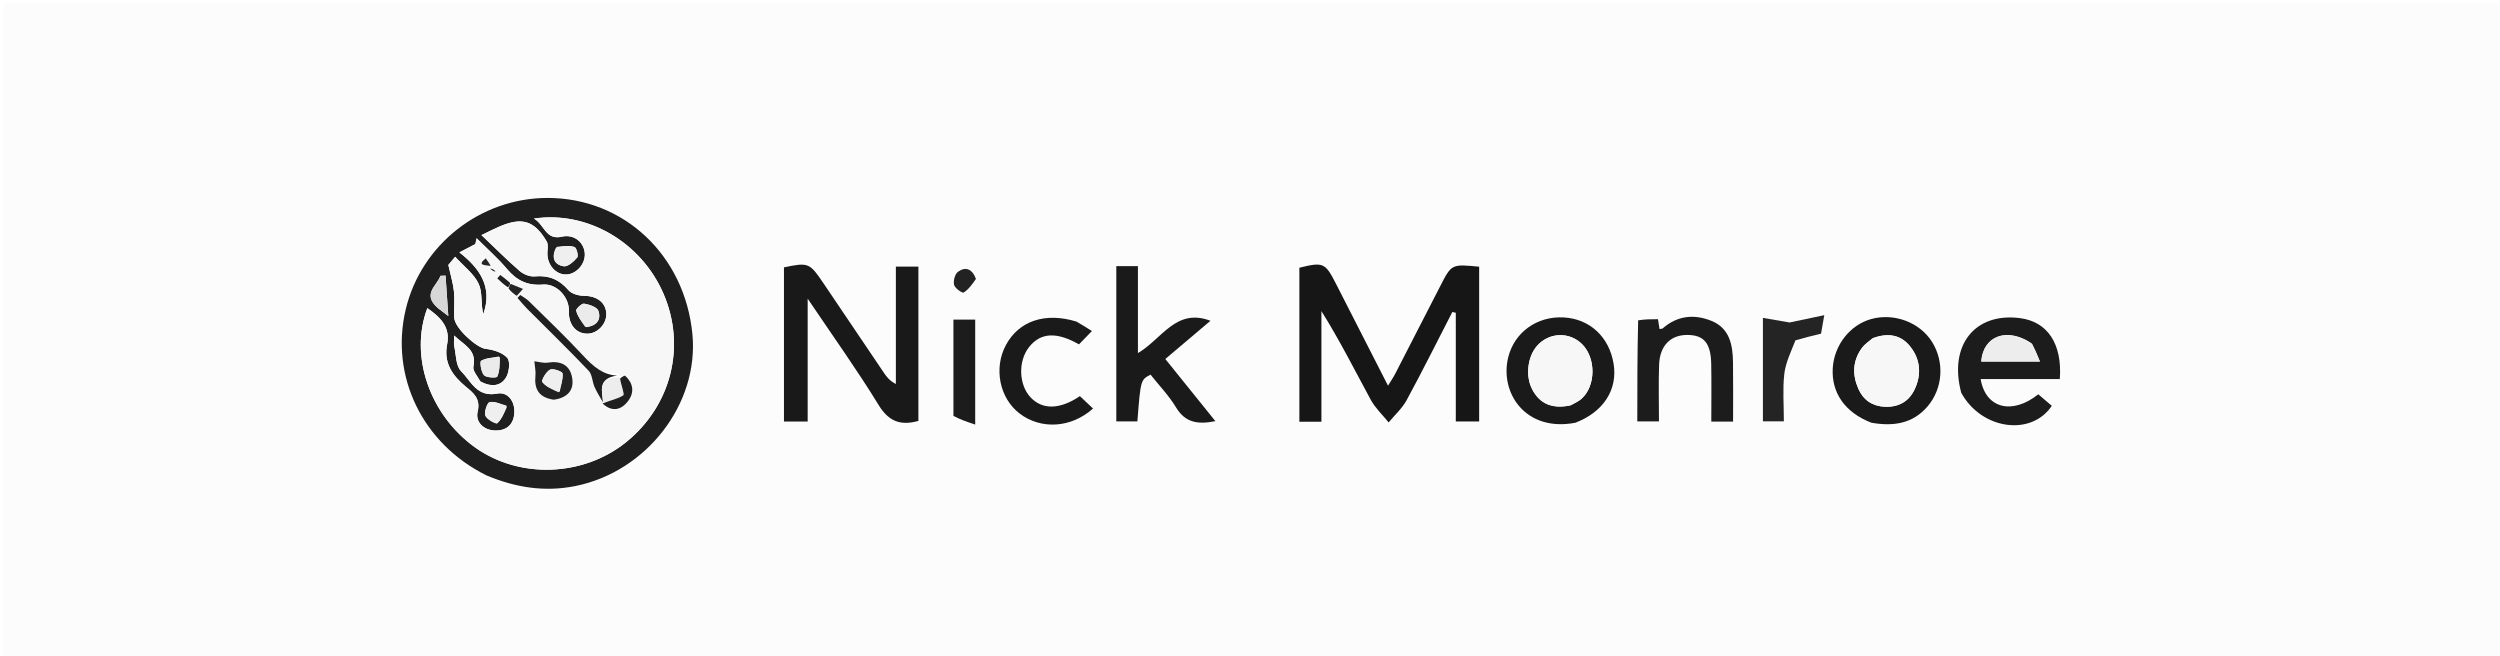
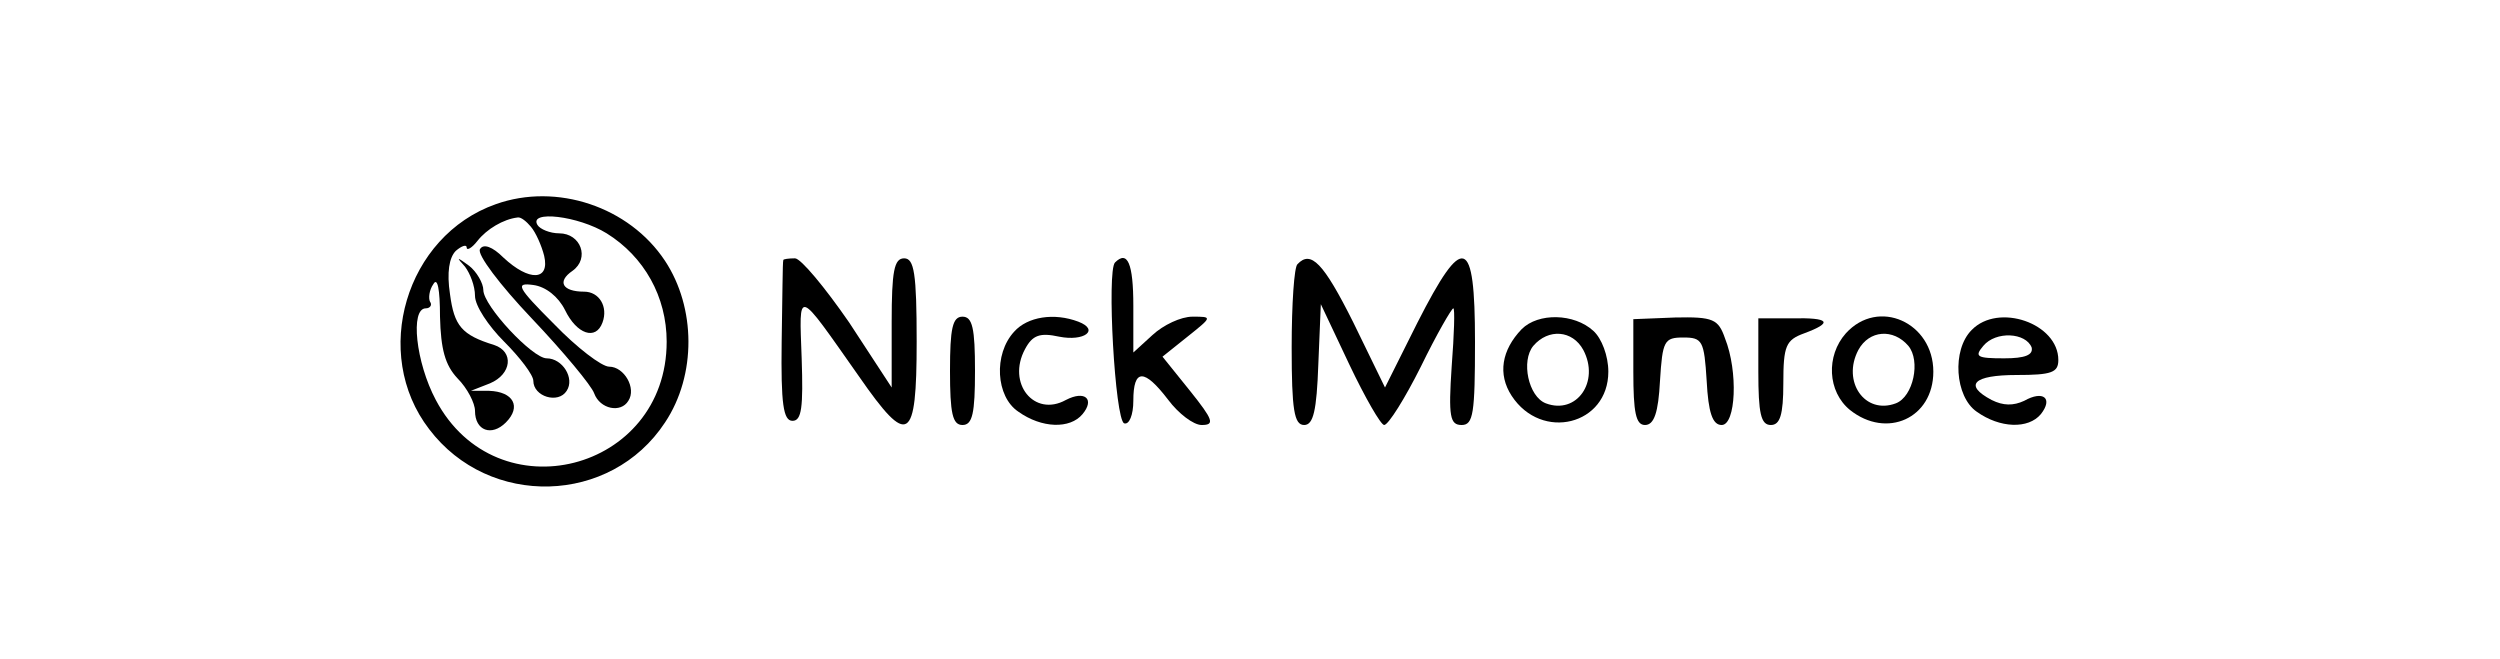
- <svg xmlns="http://www.w3.org/2000/svg" version="1.1" id="Layer_1" x="0px" y="0px" width="100%" viewBox="0 0 808 212" enable-background="new 0 0 808 212" xml:space="preserve">
-   <path fill="#FCFCFC" opacity="1" stroke="none" d=" M588,213   C392.048,213 196.596,213 1.072,213   C1.072,142.399 1.072,71.797 1.072,1.098   C270.333,1.098 539.667,1.098 808.973,1.098   C808.973,71.738 808.973,142.369 808.973,213   C735.464,213 661.982,213 588,213  M157.619,153.871   C166.733,157.616 176.045,159.062 185.877,157.104   C208.903,152.52 225.958,130.554 223.788,107.992   C221.333,82.482 201.623,63.962 176.942,63.973   C155.292,63.984 136.116,79.052 131.136,99.967   C125.988,121.586 136.532,143.427 157.619,153.871  M478.063,123.487   C478.063,111.04 478.063,98.594 478.063,86.199   C469.164,85.325 469.158,85.322 465.508,92.426   C460.652,101.877 455.813,111.338 450.942,120.781   C450.323,121.982 449.549,123.103 448.608,124.654   C442.771,113.223 437.263,102.428 431.748,91.637   C428.308,84.906 427.653,84.63 419.956,86.527   C419.956,103.123 419.956,119.695 419.956,136.299   C422.407,136.299 424.518,136.299 427.084,136.299   C427.084,124.239 427.084,112.397 427.084,100.555   C432.99,109.981 437.867,119.7 443.052,129.251   C444.506,131.928 446.867,134.112 448.812,136.522   C450.781,134.132 453.189,131.98 454.639,129.308   C459.736,119.914 464.505,110.34 469.398,100.835   C469.77,100.92 470.142,101.005 470.514,101.09   C470.514,112.754 470.514,124.419 470.514,136.225   C473.344,136.225 475.573,136.225 478.063,136.225   C478.063,132.109 478.063,128.295 478.063,123.487  M289.546,106.498   C289.546,112.369 289.546,118.239 289.546,124.109   C287.497,123.054 286.554,121.786 285.67,120.478   C279.146,110.83 272.633,101.175 266.121,91.52   C261.671,84.922 261.245,84.751 253.375,86.413   C253.375,103.024 253.375,119.603 253.375,136.229   C255.954,136.229 258.207,136.229 261.04,136.229   C261.04,123.261 261.04,110.595 261.04,96.529   C269.286,108.778 277.03,119.573 283.951,130.872   C287.233,136.23 291.021,137.649 296.828,136.042   C296.828,119.478 296.828,102.869 296.828,86.159   C294.438,86.159 292.045,86.159 289.545,86.159   C289.545,92.84 289.545,99.17 289.546,106.498  M360.788,121.49   C360.788,126.422 360.788,131.355 360.788,136.19   C363.473,136.19 365.556,136.19 367.604,136.19   C368.65,122.758 368.65,122.758 371.857,121.087   C374.612,124.567 377.783,127.842 380.074,131.646   C383.075,136.628 387.124,137.26 392.81,136.115   C387.214,129.168 381.964,122.65 376.629,116.027   C381.758,111.686 386.495,107.678 391.225,103.674   C380.061,99.41 375.489,109.629 367.778,114.112   C367.778,104.385 367.778,95.303 367.778,86.015   C365.381,86.015 363.286,86.015 360.788,86.015   C360.788,97.611 360.788,109.052 360.788,121.49  M633.984,127.324   C640.413,138.886 656.51,141.11 663.146,131.161   C661.681,129.912 660.198,128.648 658.776,127.435   C650.33,134.181 641.757,132.039 640.144,122.52   C648.752,122.52 657.28,122.52 665.734,122.52   C666.571,111.082 661.737,103.951 652.841,102.813   C638.274,100.95 629.76,111.557 633.984,127.324  M605.232,136.786   C612.02,137.882 618.229,136.894 622.952,131.392   C627.98,125.537 628.507,116.969 624.426,110.48   C620.449,104.157 612.155,101.054 604.746,103.118   C597.898,105.025 592.776,111.588 592.341,119.014   C591.876,126.957 596.318,133.357 605.232,136.786  M509.538,136.474   C518.264,133.161 522.875,125.897 521.523,117.599   C520.104,108.895 513.83,103.055 505.398,102.591   C496.883,102.121 489.506,107.282 487.466,115.429   C484.614,126.827 492.947,139.73 509.538,136.474  M529.173,103.905   C529.173,114.66 529.173,125.415 529.173,136.196   C531.82,136.196 533.878,136.196 536.178,136.196   C536.178,129.852 536.012,123.856 536.224,117.874   C536.443,111.683 539.96,108.2 545.43,108.254   C550.744,108.307 552.943,110.918 553.067,117.698   C553.179,123.811 553.091,129.927 553.091,136.267   C555.679,136.267 557.748,136.267 560.129,136.267   C560.129,129.677 560.197,123.369 560.108,117.062   C560.031,111.515 559.03,106.144 553.235,103.747   C547.657,101.44 542.163,101.953 537.382,106.132   C537.182,106.308 536.787,106.261 536.361,106.341   C536.195,105.278 536.029,104.218 535.864,103.164   C533.695,103.164 531.71,103.164 529.173,103.905  M347.552,103.819   C337.755,100.821 329.27,103.739 325.096,111.542   C321.101,119.009 323.04,128.688 329.525,133.643   C336.401,138.898 346.187,138.387 353.268,132.035   C351.822,130.668 350.398,129.323 349.025,128.026   C342.511,132.428 336.872,132.488 333.054,128.4   C329.246,124.323 329.019,116.713 332.57,112.203   C336.317,107.444 341.492,107.185 348.724,111.303   C350.072,109.915 351.387,108.562 352.913,106.991   C351.325,105.983 349.801,105.017 347.552,103.819  M580.63,109.765   C583.081,109.169 585.532,108.573 588.563,107.836   C588.765,106.684 589.058,105.002 589.608,101.86   C584.679,102.898 580.824,103.71 578.391,104.223   C574.844,103.612 572.352,103.183 569.772,102.738   C569.772,114.525 569.772,125.406 569.772,136.17   C572.193,136.17 574.244,136.17 576.547,136.17   C576.547,130.784 576.122,125.763 576.687,120.857   C577.104,117.238 578.814,113.768 580.63,109.765  M308.157,134.861   C310.305,135.584 312.452,136.308 315.186,137.229   C315.186,130.42 315.186,124.949 315.186,119.478   C315.186,114.056 315.186,108.634 315.186,103.29   C312.572,103.29 310.497,103.29 308.144,103.29   C308.144,113.725 308.144,123.849 308.157,134.861  M315.329,89.79   C314.188,86.807 311.987,86.085 309.585,87.874   C308.606,88.604 308.053,90.816 308.367,92.092   C308.632,93.166 311.029,94.817 311.449,94.555   C313.037,93.566 314.204,91.901 315.329,89.79  z" />
-   <path fill="#1F1F1F" opacity="1" stroke="none" d=" M157.296,153.678   C136.532,143.427 125.988,121.586 131.136,99.967   C136.116,79.052 155.292,63.984 176.942,63.973   C201.623,63.962 221.333,82.482 223.788,107.992   C225.958,130.554 208.903,152.52 185.877,157.104   C176.045,159.062 166.733,157.616 157.296,153.678  M155.091,123.179   C154.342,121.595 152.711,119.825 153,118.462   C154.131,113.113 150.124,111.622 146.777,108.446   C146.777,110.209 146.629,111.068 146.804,111.856   C147.417,114.623 147.289,118.218 149.006,119.932   C152.17,123.09 154.088,128.484 160.676,127.21   C164.062,126.555 166.423,129.601 166.238,133.368   C166.056,137.095 163.859,139.193 160.101,139.142   C156.238,139.09 153.596,136.307 154.368,133.101   C155.416,128.744 152.914,126.947 150.528,124.961   C146.173,121.335 143.34,117.269 144.516,111.284   C145.625,105.642 142.261,102.492 138.122,99.585   C132.26,115.012 138.88,134.091 153.529,144.591   C167.793,154.816 188.468,154.111 202.334,142.926   C216.993,131.102 221.814,111.875 214.394,94.828   C207.207,78.316 189.888,68.058 172.566,70.646   C176.014,72.622 176.335,77.715 181.593,76.494   C185.43,75.603 188.707,78.195 189,81.848   C189.269,85.2 186.39,88.555 183.104,88.719   C179.691,88.889 176.803,85.6 176.919,81.75   C176.957,80.508 177.258,79.005 176.7,78.055   C172.736,71.306 168.751,70.091 161.481,73.191   C159.85,73.887 158.274,74.709 155.607,75.982   C160.008,80.161 163.851,84.025 167.96,87.582   C169.189,88.646 171.22,89.48 172.781,89.333   C177.33,88.905 180.732,90.3 183.717,93.775   C184.743,94.969 187.015,95.599 188.72,95.603   C192.856,95.613 195.841,97.752 195.958,101.398   C196.066,104.783 193.017,107.918 189.687,107.848   C186.091,107.771 183.704,104.798 183.87,100.601   C184.045,96.175 180.004,91.592 175.492,91.97   C170.5,92.389 167.007,90.673 163.863,86.937   C160.872,83.383 157.335,80.287 154.038,76.99   C153.903,77.622 153.767,78.254 153.632,78.886   C152.15,79.659 150.668,80.431 148.47,81.577   C154.984,86.622 159.338,92.746 156.192,101.537   C155.348,98.285 156.017,94.532 154.694,91.714   C153.172,88.473 149.889,86.058 147.101,82.985   C145.792,84.561 144.918,85.614 144.903,85.633   C145.696,89.25 146.473,91.694 146.715,94.19   C146.988,96.995 146.681,99.851 146.805,102.677   C146.954,106.077 154.089,112.437 156.947,112.748   C159.419,113.016 162.382,113.933 163.935,115.646   C164.963,116.779 164.58,120.228 163.594,121.921   C161.883,124.856 158.8,125.188 155.091,123.179  M141.657,99.69   C142.474,100.307 143.291,100.924 144.892,102.133   C144.55,97.103 144.277,93.088 144.004,89.073   C143.452,89.099 142.9,89.126 142.349,89.152   C141.254,92.388 136.277,95.033 141.657,99.69  M189.516,105.754   C192.737,105.379 194.412,103.382 193.394,100.454   C192.973,99.242 190.461,98.422 188.779,98.136   C188.025,98.008 186.076,99.862 186.219,100.413   C186.692,102.231 187.872,103.864 189.516,105.754  M161.327,115.209   C159.343,115.608 157.155,115.655 155.5,116.617   C154.998,116.909 155.467,120.174 156.423,121.254   C157.173,122.103 160.501,122.191 160.702,121.739   C161.505,119.929 161.533,117.777 161.327,115.209  M163.729,131.104   C161.892,130.644 159.944,129.628 158.267,129.964   C157.467,130.124 156.441,133.116 156.875,134.345   C157.298,135.543 160.37,137.112 160.69,136.814   C162.107,135.495 162.95,133.561 163.729,131.104  M179.68,80.106   C178.171,83.099 178.968,85.543 182.192,86.066   C183.509,86.279 185.458,84.536 186.559,83.216   C187.027,82.656 186.335,80.058 185.686,79.843   C184.002,79.284 182.051,79.533 179.68,80.106  z" />
-   <path fill="#161616" opacity="1" stroke="none" d=" M478.063,123.984   C478.063,128.295 478.063,132.109 478.063,136.225   C475.573,136.225 473.344,136.225 470.514,136.225   C470.514,124.419 470.514,112.754 470.514,101.09   C470.142,101.005 469.77,100.92 469.398,100.835   C464.505,110.34 459.736,119.914 454.639,129.308   C453.189,131.98 450.781,134.132 448.812,136.522   C446.867,134.112 444.506,131.928 443.052,129.251   C437.867,119.7 432.99,109.981 427.084,100.555   C427.084,112.397 427.084,124.239 427.084,136.299   C424.518,136.299 422.407,136.299 419.956,136.299   C419.956,119.695 419.956,103.123 419.956,86.527   C427.653,84.63 428.308,84.906 431.748,91.637   C437.263,102.428 442.771,113.223 448.608,124.654   C449.549,123.103 450.323,121.982 450.942,120.781   C455.813,111.338 460.652,101.877 465.508,92.426   C469.158,85.322 469.164,85.325 478.063,86.199   C478.063,98.594 478.063,111.04 478.063,123.984  z" />
-   <path fill="#191919" opacity="1" stroke="none" d=" M289.545,105.999   C289.545,99.17 289.545,92.84 289.545,86.159   C292.045,86.159 294.438,86.159 296.828,86.159   C296.828,102.869 296.828,119.478 296.828,136.042   C291.021,137.649 287.233,136.23 283.951,130.872   C277.03,119.573 269.286,108.778 261.04,96.529   C261.04,110.595 261.04,123.261 261.04,136.229   C258.207,136.229 255.954,136.229 253.375,136.229   C253.375,119.603 253.375,103.024 253.375,86.413   C261.245,84.751 261.671,84.922 266.121,91.52   C272.633,101.175 279.146,110.83 285.67,120.478   C286.554,121.786 287.497,123.054 289.546,124.109   C289.546,118.239 289.546,112.369 289.545,105.999  z" />
-   <path fill="#1A1A1A" opacity="1" stroke="none" d=" M360.788,120.991   C360.788,109.052 360.788,97.611 360.788,86.015   C363.286,86.015 365.381,86.015 367.778,86.015   C367.778,95.303 367.778,104.385 367.778,114.112   C375.489,109.629 380.061,99.41 391.225,103.674   C386.495,107.678 381.758,111.686 376.629,116.027   C381.964,122.65 387.214,129.168 392.81,136.115   C387.124,137.26 383.075,136.628 380.074,131.646   C377.783,127.842 374.612,124.567 371.857,121.087   C368.65,122.758 368.65,122.758 367.604,136.19   C365.556,136.19 363.473,136.19 360.788,136.19   C360.788,131.355 360.788,126.422 360.788,120.991  z" />
-   <path fill="#1C1C1C" opacity="1" stroke="none" d=" M633.872,126.952   C629.76,111.557 638.274,100.95 652.841,102.813   C661.737,103.951 666.571,111.082 665.734,122.52   C657.28,122.52 648.752,122.52 640.144,122.52   C641.757,132.039 650.33,134.181 658.776,127.435   C660.198,128.648 661.681,129.912 663.146,131.161   C656.51,141.11 640.413,138.886 633.872,126.952  M656.552,110.931   C648.789,105.706 640.986,108.409 640.335,116.849   C645.131,116.849 649.908,116.849 654.686,116.849   C655.977,116.849 657.268,116.849 659.31,116.849   C658.418,114.68 657.758,113.075 656.552,110.931  z" />
-   <path fill="#1A1A1A" opacity="1" stroke="none" d=" M604.845,136.628   C596.318,133.357 591.876,126.957 592.341,119.014   C592.776,111.588 597.898,105.025 604.746,103.118   C612.155,101.054 620.449,104.157 624.426,110.48   C628.507,116.969 627.98,125.537 622.952,131.392   C618.229,136.894 612.02,137.882 604.845,136.628  M605.124,109.384   C604.015,110.375 602.699,111.213 601.833,112.384   C598.788,116.495 598.601,121.015 600.596,125.598   C602.192,129.263 605.102,131.272 609.142,131.457   C613.581,131.661 616.966,129.792 618.836,125.787   C621.05,121.047 620.692,116.264 617.477,112.118   C614.501,108.281 610.4,107.423 605.124,109.384  z" />
-   <path fill="#1A1A1A" opacity="1" stroke="none" d=" M509.147,136.633   C492.947,139.73 484.614,126.827 487.466,115.429   C489.506,107.282 496.883,102.121 505.398,102.591   C513.83,103.055 520.104,108.895 521.523,117.599   C522.875,125.897 518.264,133.161 509.147,136.633  M507.776,130.963   C508.907,130.278 510.177,129.748 511.145,128.882   C515.793,124.722 515.863,115.791 511.366,111.272   C507.25,107.136 500.633,107.376 496.762,111.8   C493.711,115.287 492.94,121.555 495.237,125.894   C497.742,130.625 501.796,132.216 507.776,130.963  z" />
-   <path fill="#1C1C1C" opacity="1" stroke="none" d=" M529.449,103.535   C531.71,103.164 533.695,103.164 535.864,103.164   C536.029,104.218 536.195,105.278 536.361,106.341   C536.787,106.261 537.182,106.308 537.382,106.132   C542.163,101.953 547.657,101.44 553.235,103.747   C559.03,106.144 560.031,111.515 560.108,117.062   C560.197,123.369 560.129,129.677 560.129,136.267   C557.748,136.267 555.679,136.267 553.091,136.267   C553.091,129.927 553.179,123.811 553.067,117.698   C552.943,110.918 550.744,108.307 545.43,108.254   C539.96,108.2 536.443,111.683 536.224,117.874   C536.012,123.856 536.178,129.852 536.178,136.196   C533.878,136.196 531.82,136.196 529.173,136.196   C529.173,125.415 529.173,114.66 529.449,103.535  z" />
-   <path fill="#1A1A1A" opacity="1" stroke="none" d=" M347.915,103.935   C349.801,105.017 351.325,105.983 352.913,106.991   C351.387,108.562 350.072,109.915 348.724,111.303   C341.492,107.185 336.317,107.444 332.57,112.203   C329.019,116.713 329.246,124.323 333.054,128.4   C336.872,132.488 342.511,132.428 349.025,128.026   C350.398,129.323 351.822,130.668 353.268,132.035   C346.187,138.387 336.401,138.898 329.525,133.643   C323.04,128.688 321.101,119.009 325.096,111.542   C329.27,103.739 337.755,100.821 347.915,103.935  z" />
-   <path fill="#242424" opacity="1" stroke="none" d=" M580.289,109.998   C578.814,113.768 577.104,117.238 576.687,120.857   C576.122,125.763 576.547,130.784 576.547,136.17   C574.244,136.17 572.193,136.17 569.772,136.17   C569.772,125.406 569.772,114.525 569.772,102.738   C572.352,103.183 574.844,103.612 578.391,104.223   C580.824,103.71 584.679,102.898 589.608,101.86   C589.058,105.002 588.765,106.684 588.563,107.836   C585.532,108.573 583.081,109.169 580.289,109.998  z" />
-   <path fill="#1C1C1C" opacity="1" stroke="none" d=" M308.15,134.417   C308.144,123.849 308.144,113.725 308.144,103.29   C310.497,103.29 312.572,103.29 315.186,103.29   C315.186,108.634 315.186,114.056 315.186,119.478   C315.186,124.949 315.186,130.42 315.186,137.229   C312.452,136.308 310.305,135.584 308.15,134.417  z" />
-   <path fill="#222222" opacity="1" stroke="none" d=" M315.429,90.139   C314.204,91.901 313.037,93.566 311.449,94.555   C311.029,94.817 308.632,93.166 308.367,92.092   C308.053,90.816 308.606,88.604 309.585,87.874   C311.987,86.085 314.188,86.807 315.429,90.139  z" />
-   <path fill="#F7F7F7" opacity="1" stroke="none" d=" M155.39,123.413   C158.8,125.188 161.883,124.856 163.594,121.921   C164.58,120.228 164.963,116.779 163.935,115.646   C162.382,113.933 159.419,113.016 156.947,112.748   C154.089,112.437 146.954,106.077 146.805,102.677   C146.681,99.851 146.988,96.995 146.715,94.19   C146.473,91.694 145.696,89.25 144.903,85.633   C144.918,85.614 145.792,84.561 147.101,82.985   C149.889,86.058 153.172,88.473 154.694,91.714   C156.017,94.532 155.348,98.285 156.192,101.537   C159.338,92.746 154.984,86.622 148.47,81.577   C150.668,80.431 152.15,79.659 153.632,78.886   C153.767,78.254 153.903,77.622 154.038,76.99   C157.335,80.287 160.872,83.383 163.863,86.937   C167.007,90.673 170.5,92.389 175.492,91.97   C180.004,91.592 184.045,96.175 183.87,100.601   C183.704,104.798 186.091,107.771 189.687,107.848   C193.017,107.918 196.066,104.783 195.958,101.398   C195.841,97.752 192.856,95.613 188.72,95.603   C187.015,95.599 184.743,94.969 183.717,93.775   C180.732,90.3 177.33,88.905 172.781,89.333   C171.22,89.48 169.189,88.646 167.96,87.582   C163.851,84.025 160.008,80.161 155.607,75.982   C158.274,74.709 159.85,73.887 161.481,73.191   C168.751,70.091 172.736,71.306 176.7,78.055   C177.258,79.005 176.957,80.508 176.919,81.75   C176.803,85.6 179.691,88.889 183.104,88.719   C186.39,88.555 189.269,85.2 189,81.848   C188.707,78.195 185.43,75.603 181.593,76.494   C176.335,77.715 176.014,72.622 172.566,70.646   C189.888,68.058 207.207,78.316 214.394,94.828   C221.814,111.875 216.993,131.102 202.334,142.926   C188.468,154.111 167.793,154.816 153.529,144.591   C138.88,134.091 132.26,115.012 138.122,99.585   C142.261,102.492 145.625,105.642 144.516,111.284   C143.34,117.269 146.173,121.335 150.528,124.961   C152.914,126.947 155.416,128.744 154.368,133.101   C153.596,136.307 156.238,139.09 160.101,139.142   C163.859,139.193 166.056,137.095 166.238,133.368   C166.423,129.601 164.062,126.555 160.676,127.21   C154.088,128.484 152.17,123.09 149.006,119.932   C147.289,118.218 147.417,114.623 146.804,111.856   C146.629,111.068 146.777,110.209 146.777,108.446   C150.124,111.622 154.131,113.113 153,118.462   C152.711,119.825 154.342,121.595 155.39,123.413  M164.287,93.747   C165.194,94.368 166.102,94.989 167.01,95.61   C167.686,94.867 168.363,94.124 169.04,93.381   C167.704,92.835 166.367,92.289 164.682,91.081   C163.675,90.344 162.669,89.606 161.662,88.868   C161.349,89.24 161.036,89.613 160.724,89.985   C161.795,90.998 162.866,92.012 164.287,93.747  M194.504,130.789   C197.816,133.272 200.837,132.573 203.098,129.473   C205.105,126.723 204.634,123.83 202.087,121.481   C201.88,121.289 201.05,121.773 200.45,121.85   C200.45,121.85 200.168,121.795 199.915,120.563   C194.86,121.183 191.673,118.389 188.465,114.926   C182.835,108.851 176.816,103.135 170.915,97.313   C170.113,96.522 169.057,95.987 168.118,95.334   C167.833,95.654 167.548,95.974 167.263,96.294   C168.267,97.432 169.215,98.625 170.284,99.699   C176.952,106.396 183.737,112.981 190.251,119.824   C191.427,121.059 191.403,123.372 192.161,125.087   C192.919,126.802 193.963,128.391 194.928,130.023   C194.928,130.023 194.969,130.046 194.504,130.789  M179.401,129.188   C183.576,128.542 185.661,125.963 184.89,121.937   C184.111,117.866 181.111,116.551 177.045,117.197   C175.651,117.419 174.143,116.926 172.697,116.761   C172.839,118.421 173.2,119.949 173.052,121.425   C172.623,125.707 174.092,128.483 179.401,129.188  M156.605,83.127   C154.001,85.807 156.714,85.665 158.598,85.951   C158.194,85.253 157.79,84.554 156.605,83.127  M160.4,87.261   C159.726,87.092 159.053,86.922 158.379,86.753   C158.894,87.259 159.409,87.765 160.4,87.261  z" />
-   <path fill="#D7D7D7" opacity="1" stroke="none" d=" M141.4,99.434   C136.277,95.033 141.254,92.388 142.349,89.152   C142.9,89.126 143.452,89.099 144.004,89.073   C144.277,93.088 144.55,97.103 144.892,102.133   C143.291,100.924 142.474,100.307 141.4,99.434  z" />
-   <path fill="#EBEBEB" opacity="1" stroke="none" d=" M189.148,105.661   C187.872,103.864 186.692,102.231 186.219,100.413   C186.076,99.862 188.025,98.008 188.779,98.136   C190.461,98.422 192.973,99.242 193.394,100.454   C194.412,103.382 192.737,105.379 189.148,105.661  z" />
-   <path fill="#EBEBEB" opacity="1" stroke="none" d=" M161.587,115.48   C161.533,117.777 161.505,119.929 160.702,121.739   C160.501,122.191 157.173,122.103 156.423,121.254   C155.467,120.174 154.998,116.909 155.5,116.617   C157.155,115.655 159.343,115.608 161.587,115.48  z" />
-   <path fill="#EFEFEF" opacity="1" stroke="none" d=" M163.865,131.477   C162.95,133.561 162.107,135.495 160.69,136.814   C160.37,137.112 157.298,135.543 156.875,134.345   C156.441,133.116 157.467,130.124 158.267,129.964   C159.944,129.628 161.892,130.644 163.865,131.477  z" />
-   <path fill="#EFEFEF" opacity="1" stroke="none" d=" M179.943,79.783   C182.051,79.533 184.002,79.284 185.686,79.843   C186.335,80.058 187.027,82.656 186.559,83.216   C185.458,84.536 183.509,86.279 182.192,86.066   C178.968,85.543 178.171,83.099 179.943,79.783  z" />
-   <path fill="#EDEDED" opacity="1" stroke="none" d=" M656.825,111.2   C657.758,113.075 658.418,114.68 659.31,116.849   C657.268,116.849 655.977,116.849 654.686,116.849   C649.908,116.849 645.131,116.849 640.335,116.849   C640.986,108.409 648.789,105.706 656.825,111.2  z" />
-   <path fill="#F7F7F7" opacity="1" stroke="none" d=" M605.469,109.219   C610.4,107.423 614.501,108.281 617.477,112.118   C620.692,116.264 621.05,121.047 618.836,125.787   C616.966,129.792 613.581,131.661 609.142,131.457   C605.102,131.272 602.192,129.263 600.596,125.598   C598.601,121.015 598.788,116.495 601.833,112.384   C602.699,111.213 604.015,110.375 605.469,109.219  z" />
-   <path fill="#F7F7F7" opacity="1" stroke="none" d=" M507.372,131.068   C501.796,132.216 497.742,130.625 495.237,125.894   C492.94,121.555 493.711,115.287 496.762,111.8   C500.633,107.376 507.25,107.136 511.366,111.272   C515.863,115.791 515.793,124.722 511.145,128.882   C510.177,129.748 508.907,130.278 507.372,131.068  z" />
-   <path fill="#1F1F1F" opacity="1" stroke="none" d=" M194.881,130.035   C193.963,128.391 192.919,126.802 192.161,125.087   C191.403,123.372 191.427,121.059 190.251,119.824   C183.737,112.981 176.952,106.396 170.284,99.699   C169.215,98.625 168.267,97.432 167.263,96.294   C167.548,95.974 167.833,95.654 168.118,95.334   C169.057,95.987 170.113,96.522 170.915,97.313   C176.816,103.135 182.835,108.851 188.465,114.926   C191.673,118.389 194.86,121.183 199.487,121.385   C192.919,122.284 194.708,126.59 194.881,130.035  z" />
-   <path fill="#222222" opacity="1" stroke="none" d=" M178.991,129.188   C174.092,128.483 172.623,125.707 173.052,121.425   C173.2,119.949 172.839,118.421 172.697,116.761   C174.143,116.926 175.651,117.419 177.045,117.197   C181.111,116.551 184.111,117.866 184.89,121.937   C185.661,125.963 183.576,128.542 178.991,129.188  M180.883,126.661   C181.263,124.659 182.009,122.62 181.807,120.679   C181.744,120.076 178.701,118.967 177.76,119.47   C176.493,120.147 174.895,122.952 175.275,123.452   C176.426,124.971 178.461,125.82 180.883,126.661  z" />
-   <path fill="#EDEDED" opacity="1" stroke="none" d=" M194.905,130.029   C194.708,126.59 192.919,122.284 199.613,122.001   C200.168,121.795 200.45,121.85 200.374,122.309   C200.727,124.506 201.946,127.437 201.443,127.77   C199.594,128.994 197.174,129.358 194.969,130.046   C194.969,130.046 194.928,130.023 194.905,130.029  z" />
-   <path fill="#1F1F1F" opacity="1" stroke="none" d=" M194.736,130.418   C197.174,129.358 199.594,128.994 201.443,127.77   C201.946,127.437 200.727,124.506 200.404,122.356   C201.05,121.773 201.88,121.289 202.087,121.481   C204.634,123.83 205.105,126.723 203.098,129.473   C200.837,132.573 197.816,133.272 194.736,130.418  z" />
-   <path fill="#252525" opacity="1" stroke="none" d=" M165.031,91.744   C166.367,92.289 167.704,92.835 169.04,93.381   C168.363,94.124 167.686,94.867 167.01,95.61   C166.102,94.989 165.194,94.368 164.362,93.238   C164.636,92.401 164.833,92.072 165.031,91.744  z" />
-   <path fill="#1F1F1F" opacity="1" stroke="none" d=" M164.856,91.412   C164.833,92.072 164.636,92.401 164.188,92.878   C162.866,92.012 161.795,90.998 160.724,89.985   C161.036,89.613 161.349,89.24 161.662,88.868   C162.669,89.606 163.675,90.344 164.856,91.412  z" />
-   <path fill="#252525" opacity="1" stroke="none" d=" M156.996,83.492   C157.79,84.554 158.194,85.253 158.598,85.951   C156.714,85.665 154.001,85.807 156.996,83.492  z" />
-   <path fill="#252525" opacity="1" stroke="none" d=" M160.161,87.766   C159.409,87.765 158.894,87.259 158.379,86.753   C159.053,86.922 159.726,87.092 160.161,87.766  z" />
-   <path fill="#EFEFEF" opacity="1" stroke="none" d=" M180.517,126.795   C178.461,125.82 176.426,124.971 175.275,123.452   C174.895,122.952 176.493,120.147 177.76,119.47   C178.701,118.967 181.744,120.076 181.807,120.679   C182.009,122.62 181.263,124.659 180.517,126.795  z" />
+ <svg xmlns="http://www.w3.org/2000/svg" version="1.0" width="300pt" height="79pt" viewBox="0 0 300 79" preserveAspectRatio="xMidYMid meet">
+   <g transform="translate(0,79) scale(0.1,-0.1)" fill="#000000" stroke="none">
+     <path d="M595 545 c-108 -38 -150 -179 -80 -270 72 -95 218 -91 283 8 38 57 37 138 0 194 -43 65 -130 94 -203 68z m42 -27 c6 -7 13 -23 16 -35 7 -30 -18 -31 -49 -2 -13 13 -24 17 -28 10 -4 -6 24 -43 62 -83 38 -40 72 -81 75 -90 7 -19 32 -24 41 -9 10 15 -5 41 -23 41 -9 0 -39 23 -66 51 -45 45 -47 50 -25 47 15 -2 30 -14 38 -30 14 -29 37 -37 45 -15 7 19 -4 37 -22 37 -26 0 -33 12 -14 25 21 15 10 45 -16 45 -11 0 -23 5 -26 10 -11 18 49 11 83 -10 45 -28 72 -76 72 -130 0 -156 -204 -208 -277 -70 -24 45 -31 110 -12 110 5 0 8 4 5 8 -2 4 -1 14 4 21 5 9 8 -6 8 -39 1 -39 6 -58 21 -74 12 -12 21 -30 21 -39 0 -24 20 -31 37 -14 19 19 9 37 -20 38 l-22 0 23 9 c26 11 29 38 5 46 -39 12 -48 23 -53 61 -4 26 -1 44 7 52 7 6 13 8 13 4 0 -4 6 -1 13 8 11 14 31 26 48 28 4 1 11 -5 16 -11z" />
+     <path d="M558 470 c6 -8 12 -23 12 -35 0 -12 16 -36 35 -55 19 -19 35 -40 35 -47 0 -19 30 -28 40 -12 10 15 -5 39 -24 39 -17 0 -76 63 -76 82 0 8 -8 22 -17 29 -15 11 -16 11 -5 -1z" />
+     <path d="M940 478 c-1 -2 -1 -46 -2 -98 -1 -75 2 -95 13 -95 11 0 13 16 11 75 -3 85 -7 86 69 -22 59 -85 69 -79 69 42 0 82 -3 100 -15 100 -12 0 -15 -15 -15 -77 l0 -78 -51 78 c-29 42 -58 77 -65 77 -8 0 -14 -1 -14 -2z" />
+     <path d="M1338 475 c-10 -10 0 -189 11 -193 6 -2 11 10 11 27 0 39 13 39 42 1 12 -16 30 -30 40 -30 16 0 14 6 -14 41 l-33 41 30 24 c30 24 30 24 6 24 -14 0 -35 -10 -48 -22 l-23 -21 0 56 c0 51 -7 67 -22 52z" />
+     <path d="M1557 473 c-4 -3 -7 -48 -7 -100 0 -75 3 -93 15 -93 11 0 15 17 17 73 l3 72 34 -72 c19 -40 38 -73 42 -73 5 0 25 32 44 70 19 39 37 70 39 70 2 0 1 -31 -2 -70 -4 -60 -2 -70 12 -70 14 0 16 14 16 100 0 127 -14 131 -69 23 l-39 -78 -38 78 c-36 72 -51 87 -67 70z" />
+     <path d="M1140 345 c0 -51 3 -65 15 -65 12 0 15 14 15 65 0 51 -3 65 -15 65 -12 0 -15 -14 -15 -65z" />
+     <path d="M1217 392 c-25 -27 -22 -78 5 -96 28 -20 62 -21 77 -3 15 18 3 29 -20 17 -38 -21 -71 20 -49 61 9 17 18 20 41 15 30 -6 49 8 23 18 -29 11 -61 6 -77 -12z" />
+     <path d="M1826 395 c-24 -25 -29 -54 -12 -80 36 -55 116 -35 116 29 0 19 -8 40 -18 49 -23 21 -66 22 -86 2z m74 -25 c20 -38 -8 -78 -45 -64 -21 8 -30 51 -15 69 18 21 47 19 60 -5z" />
+     <path d="M1960 344 c0 -49 3 -64 14 -64 11 0 16 15 18 53 3 48 5 52 28 52 23 0 25 -4 28 -52 2 -38 7 -53 18 -53 17 0 20 64 4 104 -8 23 -14 26 -60 25 l-50 -2 0 -63z" />
+     <path d="M2110 344 c0 -50 3 -64 15 -64 11 0 15 12 15 50 0 45 3 52 25 60 35 13 31 19 -15 18 l-40 0 0 -64z" />
+     <path d="M2215 390 c-24 -27 -22 -70 5 -92 44 -35 100 -10 100 46 0 59 -66 89 -105 46z m75 -15 c15 -18 6 -61 -15 -69 -37 -14 -65 26 -45 64 13 24 42 26 60 5z" />
+     <path d="M2366 394 c-24 -24 -20 -80 6 -98 28 -20 62 -21 77 -3 15 19 3 29 -20 16 -13 -6 -25 -6 -39 1 -34 18 -22 30 30 30 42 0 50 3 50 18 0 44 -72 69 -104 36z m72 -21 c2 -9 -8 -13 -33 -13 -33 0 -36 2 -25 15 15 18 51 16 58 -2z" />
+   </g>
</svg>
